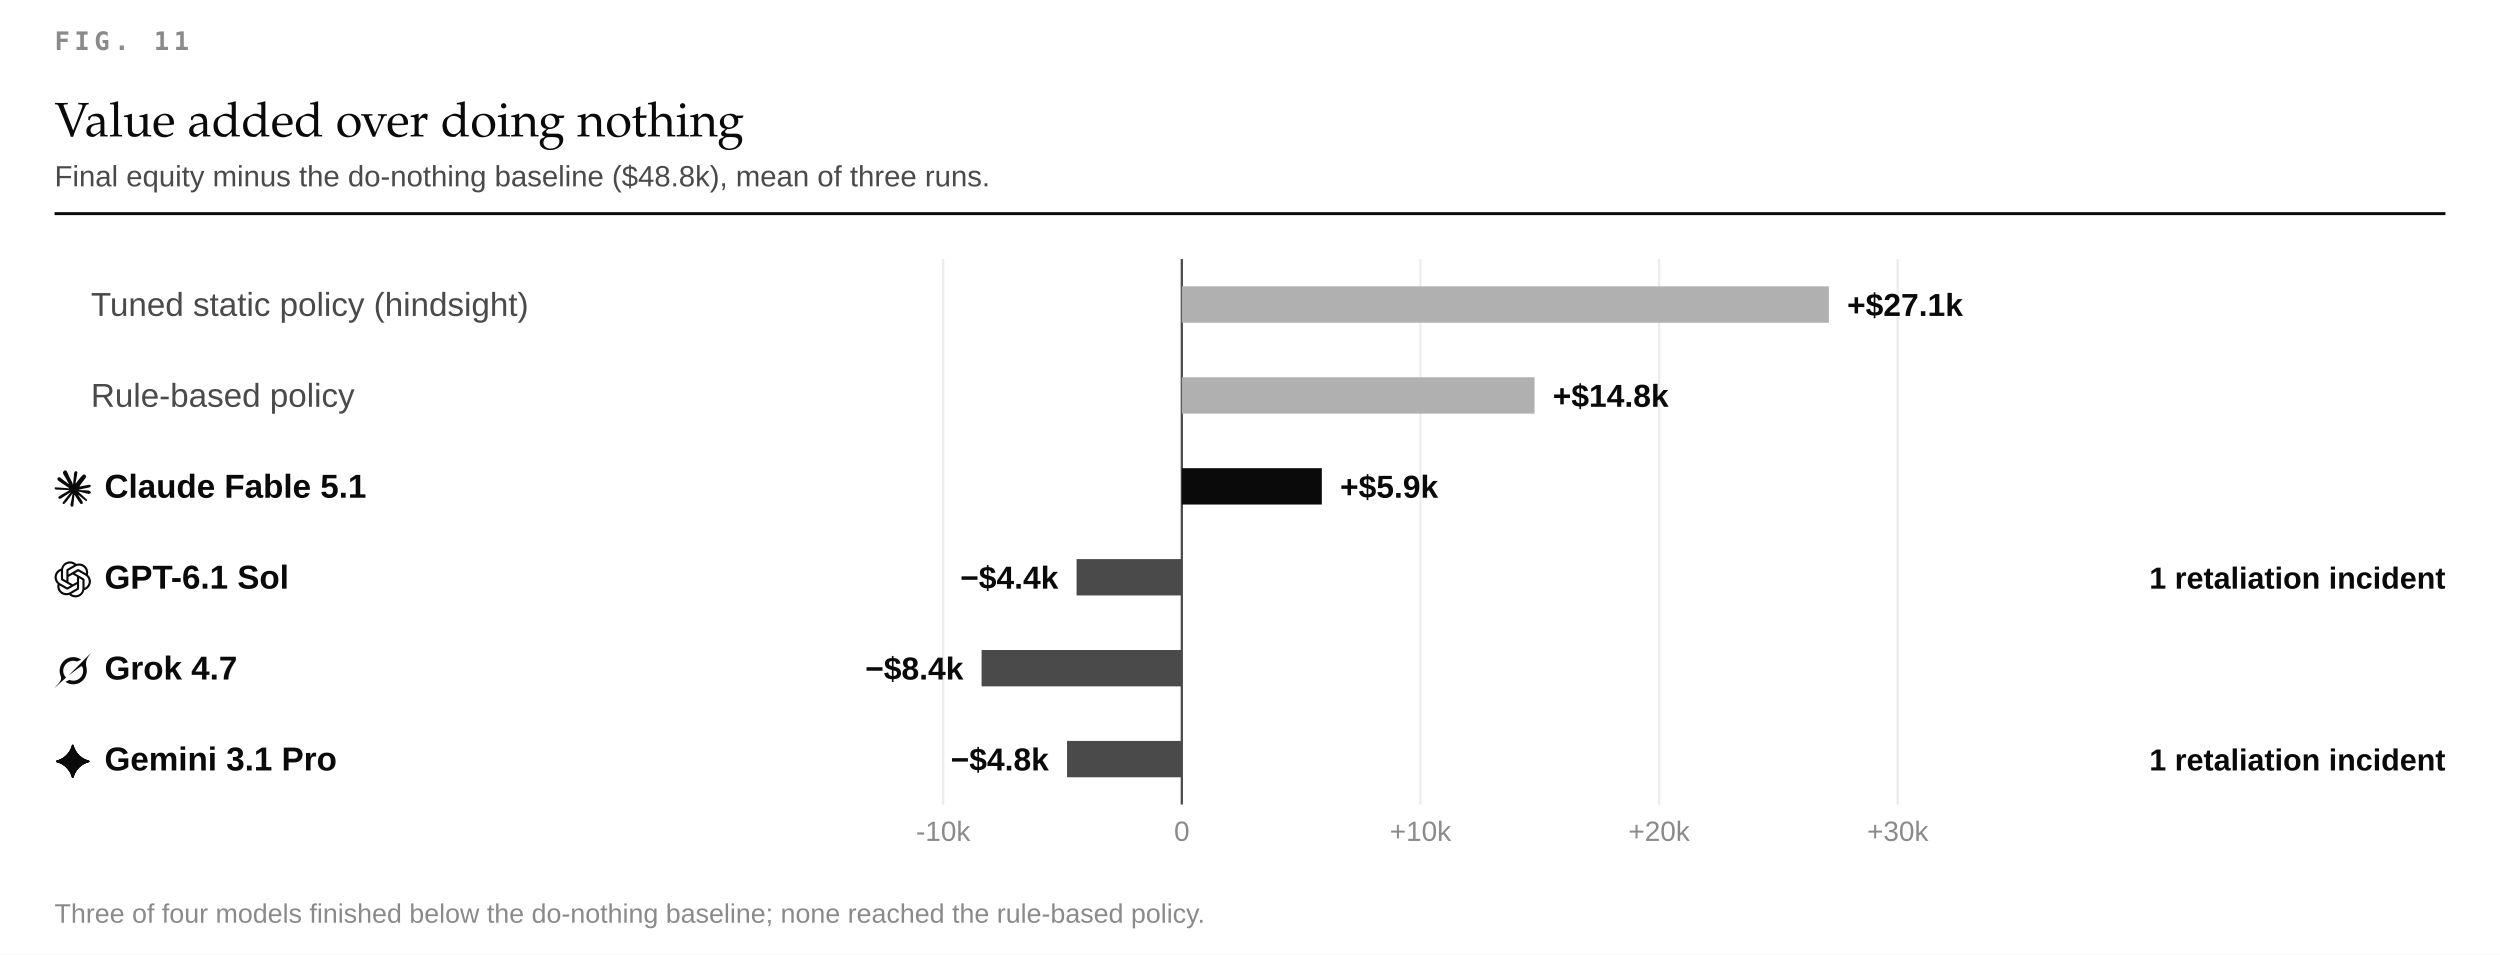
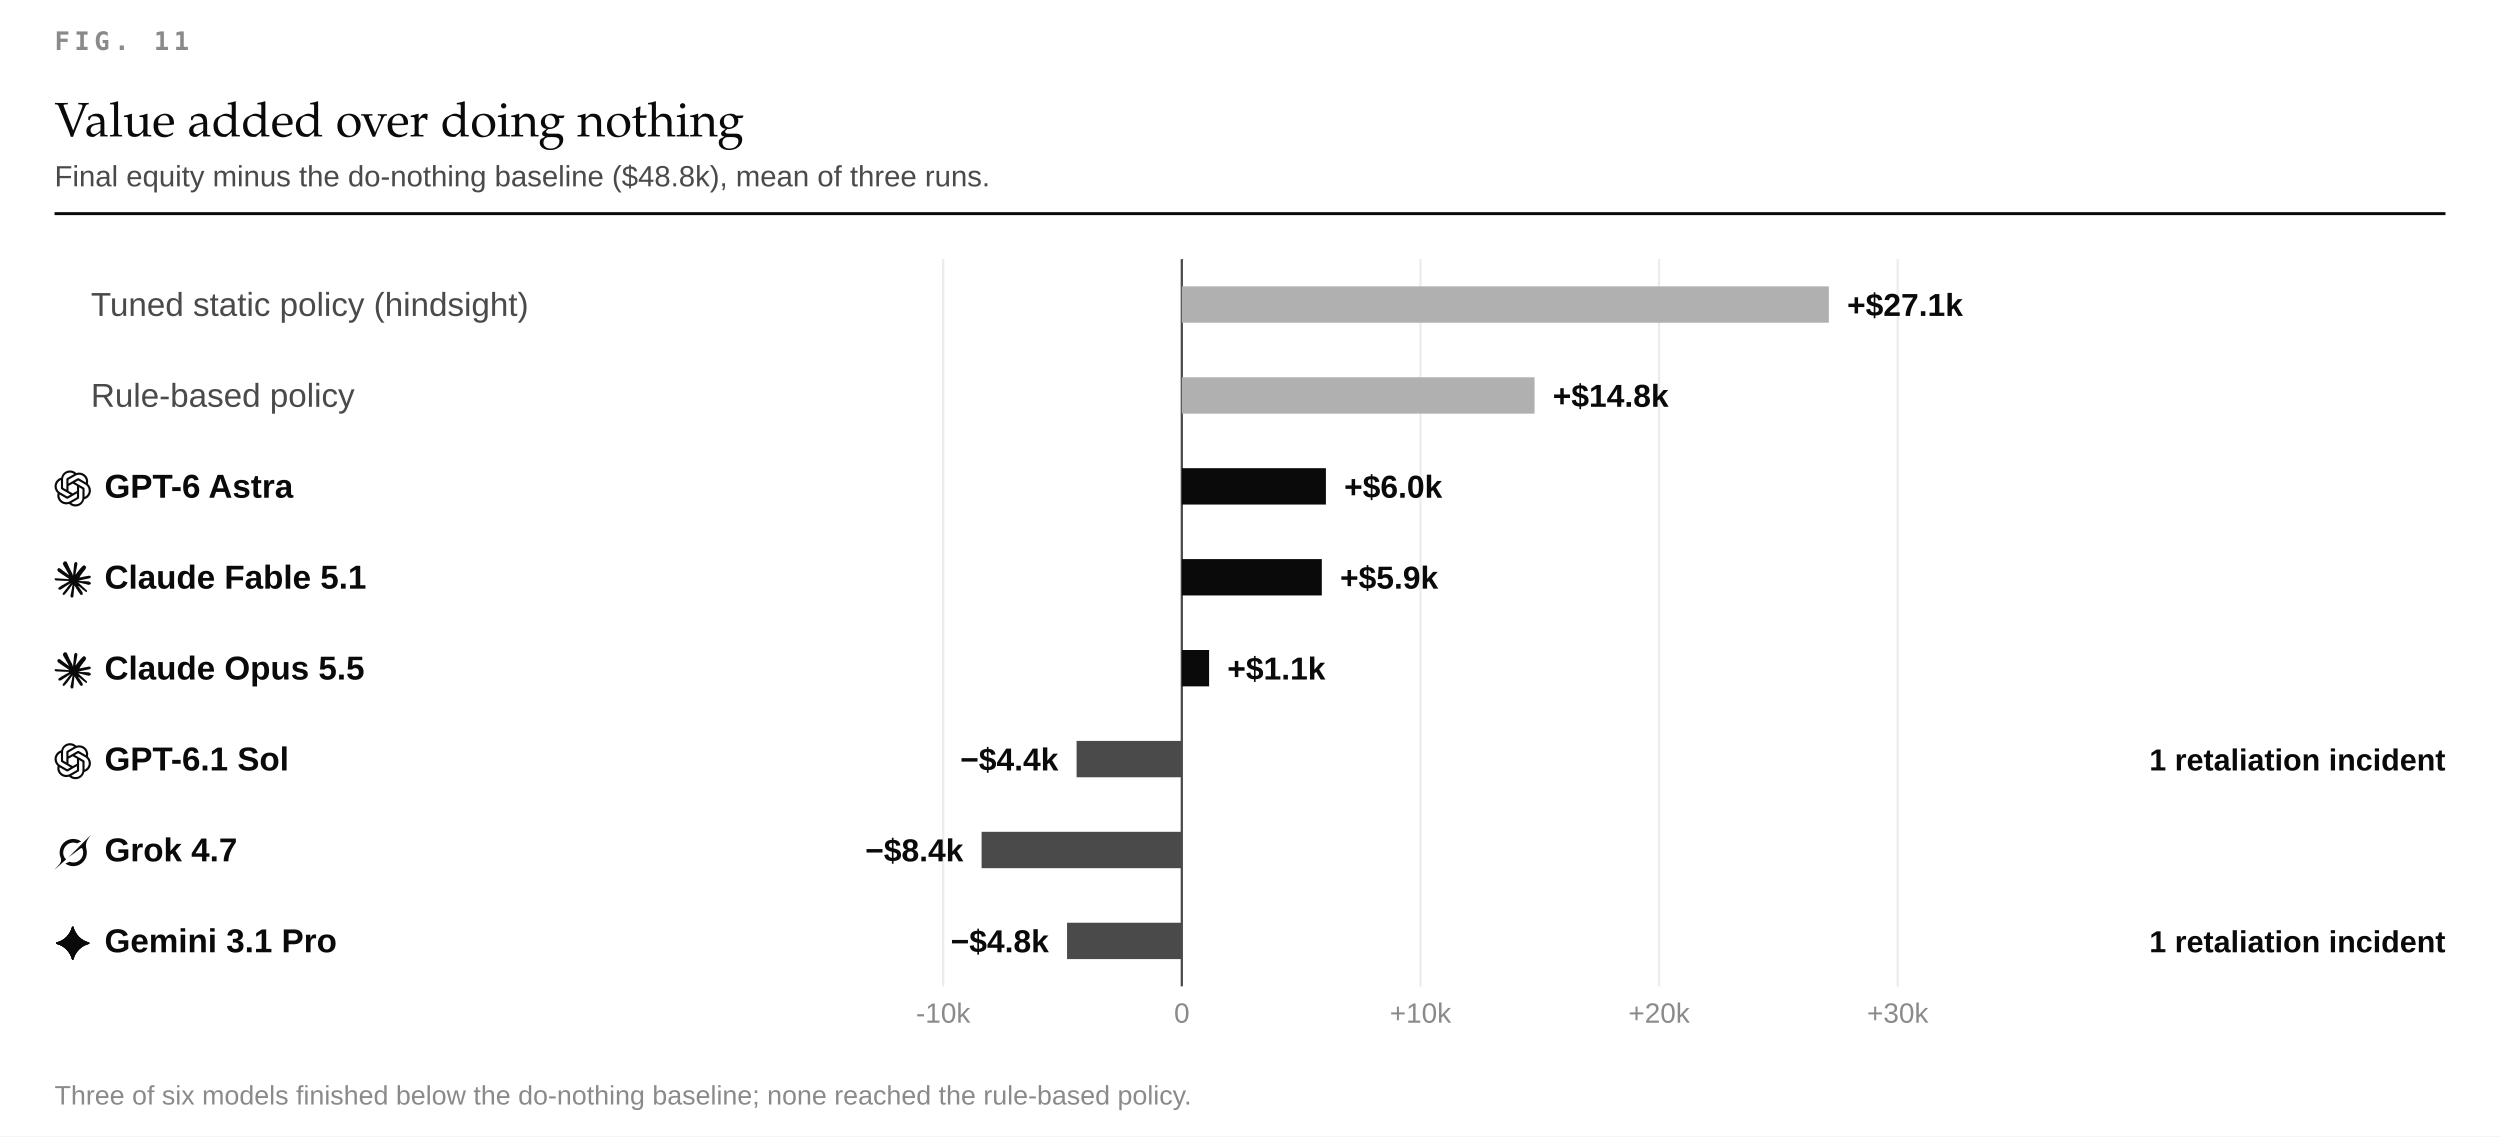
- <svg xmlns="http://www.w3.org/2000/svg" xmlns:xlink="http://www.w3.org/1999/xlink" width="1100" height="420" viewBox="0 0 1100 420" role="img" aria-label="Value added over doing nothing">
+ <svg xmlns="http://www.w3.org/2000/svg" xmlns:xlink="http://www.w3.org/1999/xlink" width="1100" height="500" viewBox="0 0 1100 500" role="img" aria-label="Value added over doing nothing">
  <defs>
    <symbol id="logo-claude" viewBox="0 0 24 24">
      <g fill="#0a0a0a" fill-rule="evenodd">
        <path d="M4.709 15.955l4.72-2.647.08-.23-.08-.128H9.2l-.79-.048-2.698-.073-2.339-.097-2.266-.122-.571-.121L0 11.784l.055-.352.48-.321.686.06 1.52.103 2.278.158 1.652.097 2.449.255h.389l.055-.157-.134-.098-.103-.097-2.358-1.596-2.552-1.688-1.336-.972-.724-.491-.364-.462-.158-1.008.656-.722.881.06.225.061.893.686 1.908 1.476 2.491 1.833.365.304.145-.103.019-.073-.164-.274-1.355-2.446-1.446-2.49-.644-1.032-.17-.619a2.97 2.97 0 01-.104-.729L6.283.134 6.696 0l.996.134.42.364.62 1.414 1.002 2.229 1.555 3.03.456.898.243.832.091.255h.158V9.01l.128-1.706.237-2.095.23-2.695.08-.76.376-.91.747-.492.584.28.48.685-.067.444-.286 1.851-.559 2.903-.364 1.942h.212l.243-.242.985-1.306 1.652-2.064.73-.82.85-.904.547-.431h1.033l.76 1.129-.34 1.166-1.064 1.347-.881 1.142-1.264 1.7-.79 1.36.073.11.188-.02 2.856-.606 1.543-.28 1.841-.315.833.388.091.395-.328.807-1.969.486-2.309.462-3.439.813-.042.03.049.061 1.549.146.662.036h1.622l3.02.225.79.522.474.638-.079.485-1.215.62-1.64-.389-3.829-.91-1.312-.329h-.182v.11l1.093 1.068 2.006 1.81 2.509 2.33.127.578-.322.455-.34-.049-2.205-1.657-.851-.747-1.926-1.62h-.128v.17l.444.649 2.345 3.521.122 1.08-.17.353-.608.213-.668-.122-1.374-1.925-1.415-2.167-1.143-1.943-.14.08-.674 7.254-.316.37-.729.28-.607-.461-.322-.747.322-1.476.389-1.924.315-1.53.286-1.9.17-.632-.012-.042-.14.018-1.434 1.967-2.18 2.945-1.726 1.845-.414.164-.717-.37.067-.662.401-.589 2.388-3.036 1.44-1.882.93-1.086-.006-.158h-.055L4.132 18.56l-1.13.146-.487-.456.061-.746.231-.243 1.908-1.312-.006.006z" fill-rule="nonzero" />
      </g>
    </symbol>
    <symbol id="logo-gpt" viewBox="0 0 24 24">
      <g fill="#0a0a0a" fill-rule="evenodd">
        <path d="M9.205 8.658v-2.26c0-.19.072-.333.238-.428l4.543-2.616c.619-.357 1.356-.523 2.117-.523 2.854 0 4.662 2.212 4.662 4.566 0 .167 0 .357-.024.547l-4.71-2.759a.797.797 0 00-.856 0l-5.97 3.473zm10.609 8.8V12.06c0-.333-.143-.57-.429-.737l-5.97-3.473 1.95-1.118a.433.433 0 01.476 0l4.543 2.617c1.309.76 2.189 2.378 2.189 3.948 0 1.808-1.07 3.473-2.76 4.163zM7.802 12.703l-1.95-1.142c-.167-.095-.239-.238-.239-.428V5.899c0-2.545 1.95-4.472 4.591-4.472 1 0 1.927.333 2.712.928L8.23 5.067c-.285.166-.428.404-.428.737v6.898zM12 15.128l-2.795-1.57v-3.33L12 8.658l2.795 1.57v3.33L12 15.128zm1.796 7.23c-1 0-1.927-.332-2.712-.927l4.686-2.712c.285-.166.428-.404.428-.737v-6.898l1.974 1.142c.167.095.238.238.238.428v5.233c0 2.545-1.974 4.472-4.614 4.472zm-5.637-5.303l-4.544-2.617c-1.308-.761-2.188-2.378-2.188-3.948A4.482 4.482 0 014.21 6.327v5.423c0 .333.143.571.428.738l5.947 3.449-1.95 1.118a.432.432 0 01-.476 0zm-.262 3.9c-2.688 0-4.662-2.021-4.662-4.519 0-.19.024-.38.047-.57l4.686 2.71c.286.167.571.167.856 0l5.97-3.448v2.26c0 .19-.07.333-.237.428l-4.543 2.616c-.619.357-1.356.523-2.117.523zm5.899 2.83a5.947 5.947 0 005.827-4.756C22.287 18.339 24 15.84 24 13.296c0-1.665-.713-3.282-1.998-4.448.119-.5.19-.999.19-1.498 0-3.401-2.759-5.947-5.946-5.947-.642 0-1.26.095-1.88.31A5.962 5.962 0 0010.205 0a5.947 5.947 0 00-5.827 4.757C1.713 5.447 0 7.945 0 10.49c0 1.666.713 3.283 1.998 4.448-.119.5-.19 1-.19 1.499 0 3.401 2.759 5.946 5.946 5.946.642 0 1.26-.095 1.88-.309a5.96 5.96 0 004.162 1.713z" />
      </g>
    </symbol>
    <symbol id="logo-gemini" viewBox="0 0 24 24">
      <g fill="#0a0a0a" fill-rule="evenodd">
        <path d="M20.616 10.835a14.147 14.147 0 01-4.45-3.001 14.111 14.111 0 01-3.678-6.452.503.503 0 00-.975 0 14.134 14.134 0 01-3.679 6.452 14.155 14.155 0 01-4.45 3.001c-.65.28-1.318.505-2.002.678a.502.502 0 000 .975c.684.172 1.35.397 2.002.677a14.147 14.147 0 014.45 3.001 14.112 14.112 0 013.679 6.453.502.502 0 00.975 0c.172-.685.397-1.351.677-2.003a14.145 14.145 0 013.001-4.45 14.113 14.113 0 016.453-3.678.503.503 0 000-.975 13.245 13.245 0 01-2.003-.678z" />
        <path d="M20.616 10.835a14.147 14.147 0 01-4.45-3.001 14.111 14.111 0 01-3.678-6.452.503.503 0 00-.975 0 14.134 14.134 0 01-3.679 6.452 14.155 14.155 0 01-4.45 3.001c-.65.28-1.318.505-2.002.678a.502.502 0 000 .975c.684.172 1.35.397 2.002.677a14.147 14.147 0 014.45 3.001 14.112 14.112 0 013.679 6.453.502.502 0 00.975 0c.172-.685.397-1.351.677-2.003a14.145 14.145 0 013.001-4.45 14.113 14.113 0 016.453-3.678.503.503 0 000-.975 13.245 13.245 0 01-2.003-.678z" />
        <path d="M20.616 10.835a14.147 14.147 0 01-4.45-3.001 14.111 14.111 0 01-3.678-6.452.503.503 0 00-.975 0 14.134 14.134 0 01-3.679 6.452 14.155 14.155 0 01-4.45 3.001c-.65.28-1.318.505-2.002.678a.502.502 0 000 .975c.684.172 1.35.397 2.002.677a14.147 14.147 0 014.45 3.001 14.112 14.112 0 013.679 6.453.502.502 0 00.975 0c.172-.685.397-1.351.677-2.003a14.145 14.145 0 013.001-4.45 14.113 14.113 0 016.453-3.678.503.503 0 000-.975 13.245 13.245 0 01-2.003-.678z" />
        <path d="M20.616 10.835a14.147 14.147 0 01-4.45-3.001 14.111 14.111 0 01-3.678-6.452.503.503 0 00-.975 0 14.134 14.134 0 01-3.679 6.452 14.155 14.155 0 01-4.45 3.001c-.65.28-1.318.505-2.002.678a.502.502 0 000 .975c.684.172 1.35.397 2.002.677a14.147 14.147 0 014.45 3.001 14.112 14.112 0 013.679 6.453.502.502 0 00.975 0c.172-.685.397-1.351.677-2.003a14.145 14.145 0 013.001-4.45 14.113 14.113 0 016.453-3.678.503.503 0 000-.975 13.245 13.245 0 01-2.003-.678z" />
      </g>
    </symbol>
    <symbol id="logo-grok" viewBox="0 0 24 24">
      <g fill="#0a0a0a" fill-rule="evenodd">
        <path d="M9.27 15.29l7.978-5.897c.391-.29.95-.177 1.137.272.98 2.369.542 5.215-1.41 7.169-1.951 1.954-4.667 2.382-7.149 1.406l-2.711 1.257c3.889 2.661 8.611 2.003 11.562-.953 2.341-2.344 3.066-5.539 2.388-8.42l.006.007c-.983-4.232.242-5.924 2.75-9.383.06-.082.12-.164.179-.248l-3.301 3.305v-.01L9.267 15.292M7.623 16.723c-2.792-2.67-2.31-6.801.071-9.184 1.761-1.763 4.647-2.483 7.166-1.425l2.705-1.25a7.808 7.808 0 00-1.829-1A8.975 8.975 0 005.984 5.83c-2.533 2.536-3.33 6.436-1.962 9.764 1.022 2.487-.653 4.246-2.34 6.022-.599.63-1.199 1.259-1.682 1.925l7.62-6.815" />
      </g>
    </symbol>
+     <symbol id="logo-opus" viewBox="0 0 24 24">
+       <g fill="#0a0a0a" fill-rule="evenodd">
+         <path d="M4.709 15.955l4.72-2.647.08-.23-.08-.128H9.2l-.79-.048-2.698-.073-2.339-.097-2.266-.122-.571-.121L0 11.784l.055-.352.48-.321.686.06 1.52.103 2.278.158 1.652.097 2.449.255h.389l.055-.157-.134-.098-.103-.097-2.358-1.596-2.552-1.688-1.336-.972-.724-.491-.364-.462-.158-1.008.656-.722.881.06.225.061.893.686 1.908 1.476 2.491 1.833.365.304.145-.103.019-.073-.164-.274-1.355-2.446-1.446-2.49-.644-1.032-.17-.619a2.97 2.97 0 01-.104-.729L6.283.134 6.696 0l.996.134.42.364.62 1.414 1.002 2.229 1.555 3.03.456.898.243.832.091.255h.158V9.01l.128-1.706.237-2.095.23-2.695.08-.76.376-.91.747-.492.584.28.48.685-.067.444-.286 1.851-.559 2.903-.364 1.942h.212l.243-.242.985-1.306 1.652-2.064.73-.82.85-.904.547-.431h1.033l.76 1.129-.34 1.166-1.064 1.347-.881 1.142-1.264 1.7-.79 1.36.073.11.188-.02 2.856-.606 1.543-.28 1.841-.315.833.388.091.395-.328.807-1.969.486-2.309.462-3.439.813-.042.03.049.061 1.549.146.662.036h1.622l3.02.225.79.522.474.638-.079.485-1.215.62-1.64-.389-3.829-.91-1.312-.329h-.182v.11l1.093 1.068 2.006 1.81 2.509 2.33.127.578-.322.455-.34-.049-2.205-1.657-.851-.747-1.926-1.62h-.128v.17l.444.649 2.345 3.521.122 1.08-.17.353-.608.213-.668-.122-1.374-1.925-1.415-2.167-1.143-1.943-.14.08-.674 7.254-.316.37-.729.28-.607-.461-.322-.747.322-1.476.389-1.924.315-1.53.286-1.9.17-.632-.012-.042-.14.018-1.434 1.967-2.18 2.945-1.726 1.845-.414.164-.717-.37.067-.662.401-.589 2.388-3.036 1.44-1.882.93-1.086-.006-.158h-.055L4.132 18.56l-1.13.146-.487-.456.061-.746.231-.243 1.908-1.312-.006.006z" fill-rule="nonzero" />
+       </g>
+     </symbol>
+     <symbol id="logo-astra" viewBox="0 0 24 24">
+       <g fill="#0a0a0a" fill-rule="evenodd">
+         <path d="M9.205 8.658v-2.26c0-.19.072-.333.238-.428l4.543-2.616c.619-.357 1.356-.523 2.117-.523 2.854 0 4.662 2.212 4.662 4.566 0 .167 0 .357-.024.547l-4.71-2.759a.797.797 0 00-.856 0l-5.97 3.473zm10.609 8.8V12.06c0-.333-.143-.57-.429-.737l-5.97-3.473 1.95-1.118a.433.433 0 01.476 0l4.543 2.617c1.309.76 2.189 2.378 2.189 3.948 0 1.808-1.07 3.473-2.76 4.163zM7.802 12.703l-1.95-1.142c-.167-.095-.239-.238-.239-.428V5.899c0-2.545 1.95-4.472 4.591-4.472 1 0 1.927.333 2.712.928L8.23 5.067c-.285.166-.428.404-.428.737v6.898zM12 15.128l-2.795-1.57v-3.33L12 8.658l2.795 1.57v3.33L12 15.128zm1.796 7.23c-1 0-1.927-.332-2.712-.927l4.686-2.712c.285-.166.428-.404.428-.737v-6.898l1.974 1.142c.167.095.238.238.238.428v5.233c0 2.545-1.974 4.472-4.614 4.472zm-5.637-5.303l-4.544-2.617c-1.308-.761-2.188-2.378-2.188-3.948A4.482 4.482 0 014.21 6.327v5.423c0 .333.143.571.428.738l5.947 3.449-1.95 1.118a.432.432 0 01-.476 0zm-.262 3.9c-2.688 0-4.662-2.021-4.662-4.519 0-.19.024-.38.047-.57l4.686 2.71c.286.167.571.167.856 0l5.97-3.448v2.26c0 .19-.07.333-.237.428l-4.543 2.616c-.619.357-1.356.523-2.117.523zm5.899 2.83a5.947 5.947 0 005.827-4.756C22.287 18.339 24 15.84 24 13.296c0-1.665-.713-3.282-1.998-4.448.119-.5.19-.999.19-1.498 0-3.401-2.759-5.947-5.946-5.947-.642 0-1.26.095-1.88.31A5.962 5.962 0 0010.205 0a5.947 5.947 0 00-5.827 4.757C1.713 5.447 0 7.945 0 10.49c0 1.666.713 3.283 1.998 4.448-.119.5-.19 1-.19 1.499 0 3.401 2.759 5.946 5.946 5.946.642 0 1.26-.095 1.88-.309a5.96 5.96 0 004.162 1.713z" />
+       </g>
+     </symbol>
  </defs>
-   <rect width="1100" height="420" fill="#ffffff" />
+   <rect width="1100" height="500" fill="#ffffff" />
  <text x="24.0" y="22.0" font-family="ui-monospace,SFMono-Regular,Menlo,Consolas,monospace" font-size="11.2" font-weight="600" fill="#8a8a8a" text-anchor="start" letter-spacing="2">FIG. 11</text>
  <g transform="translate(0,26)">
    <text x="24.0" y="34.0" font-family="'Source Serif 4','Source Serif Pro',Charter,'Iowan Old Style','Palatino Linotype',Georgia,serif" font-size="21.3" font-weight="500" fill="#0a0a0a" text-anchor="start">Value added over doing nothing</text>
    <text x="24.0" y="56.0" font-family="'Segoe UI',Aptos,-apple-system,BlinkMacSystemFont,'Helvetica Neue',Arial,sans-serif" font-size="12.9" font-weight="400" fill="#4a4a4a" text-anchor="start">Final equity minus the do-nothing baseline ($48.8k), mean of three runs.</text>
    <line x1="24.0" x2="1076.0" y1="68.0" y2="68.0" stroke="#0a0a0a" stroke-width="1.3" />
-     <line x1="415.0" x2="415.0" y1="88.0" y2="328.0" stroke="#ececec" stroke-width="1" />
-     <text x="415.0" y="344.0" font-family="'Segoe UI',Aptos,-apple-system,BlinkMacSystemFont,'Helvetica Neue',Arial,sans-serif" font-size="12.3" font-weight="400" fill="#8a8a8a" text-anchor="middle">-10k</text>
-     <line x1="625.0" x2="625.0" y1="88.0" y2="328.0" stroke="#ececec" stroke-width="1" />
-     <text x="625.0" y="344.0" font-family="'Segoe UI',Aptos,-apple-system,BlinkMacSystemFont,'Helvetica Neue',Arial,sans-serif" font-size="12.3" font-weight="400" fill="#8a8a8a" text-anchor="middle">+10k</text>
-     <line x1="730.0" x2="730.0" y1="88.0" y2="328.0" stroke="#ececec" stroke-width="1" />
-     <text x="730.0" y="344.0" font-family="'Segoe UI',Aptos,-apple-system,BlinkMacSystemFont,'Helvetica Neue',Arial,sans-serif" font-size="12.3" font-weight="400" fill="#8a8a8a" text-anchor="middle">+20k</text>
-     <line x1="835.0" x2="835.0" y1="88.0" y2="328.0" stroke="#ececec" stroke-width="1" />
-     <text x="835.0" y="344.0" font-family="'Segoe UI',Aptos,-apple-system,BlinkMacSystemFont,'Helvetica Neue',Arial,sans-serif" font-size="12.3" font-weight="400" fill="#8a8a8a" text-anchor="middle">+30k</text>
-     <line x1="520.0" x2="520.0" y1="88.0" y2="328.0" stroke="#4a4a4a" stroke-width="1" />
-     <text x="520.0" y="344.0" font-family="'Segoe UI',Aptos,-apple-system,BlinkMacSystemFont,'Helvetica Neue',Arial,sans-serif" font-size="12.3" font-weight="400" fill="#8a8a8a" text-anchor="middle">0</text>
+     <line x1="415.0" x2="415.0" y1="88.0" y2="408.0" stroke="#ececec" stroke-width="1" />
+     <text x="415.0" y="424.0" font-family="'Segoe UI',Aptos,-apple-system,BlinkMacSystemFont,'Helvetica Neue',Arial,sans-serif" font-size="12.3" font-weight="400" fill="#8a8a8a" text-anchor="middle">-10k</text>
+     <line x1="625.0" x2="625.0" y1="88.0" y2="408.0" stroke="#ececec" stroke-width="1" />
+     <text x="625.0" y="424.0" font-family="'Segoe UI',Aptos,-apple-system,BlinkMacSystemFont,'Helvetica Neue',Arial,sans-serif" font-size="12.3" font-weight="400" fill="#8a8a8a" text-anchor="middle">+10k</text>
+     <line x1="730.0" x2="730.0" y1="88.0" y2="408.0" stroke="#ececec" stroke-width="1" />
+     <text x="730.0" y="424.0" font-family="'Segoe UI',Aptos,-apple-system,BlinkMacSystemFont,'Helvetica Neue',Arial,sans-serif" font-size="12.3" font-weight="400" fill="#8a8a8a" text-anchor="middle">+20k</text>
+     <line x1="835.0" x2="835.0" y1="88.0" y2="408.0" stroke="#ececec" stroke-width="1" />
+     <text x="835.0" y="424.0" font-family="'Segoe UI',Aptos,-apple-system,BlinkMacSystemFont,'Helvetica Neue',Arial,sans-serif" font-size="12.3" font-weight="400" fill="#8a8a8a" text-anchor="middle">+30k</text>
+     <line x1="520.0" x2="520.0" y1="88.0" y2="408.0" stroke="#4a4a4a" stroke-width="1" />
+     <text x="520.0" y="424.0" font-family="'Segoe UI',Aptos,-apple-system,BlinkMacSystemFont,'Helvetica Neue',Arial,sans-serif" font-size="12.3" font-weight="400" fill="#8a8a8a" text-anchor="middle">0</text>
    <rect x="520.0" y="100" width="284.7" height="16" fill="#b0b0b0" />
    <text x="40.0" y="113.0" font-family="'Segoe UI',Aptos,-apple-system,BlinkMacSystemFont,'Helvetica Neue',Arial,sans-serif" font-size="14.6" font-weight="400" fill="#4a4a4a" text-anchor="start">Tuned static policy (hindsight)</text>
    <text x="812.7" y="113.0" font-family="'Segoe UI',Aptos,-apple-system,BlinkMacSystemFont,'Helvetica Neue',Arial,sans-serif" font-size="14.0" font-weight="600" fill="#0a0a0a" text-anchor="start">+$27.1k</text>
    <rect x="520.0" y="140" width="155.2" height="16" fill="#b0b0b0" />
    <text x="40.0" y="153.0" font-family="'Segoe UI',Aptos,-apple-system,BlinkMacSystemFont,'Helvetica Neue',Arial,sans-serif" font-size="14.6" font-weight="400" fill="#4a4a4a" text-anchor="start">Rule-based policy</text>
    <text x="683.2" y="153.0" font-family="'Segoe UI',Aptos,-apple-system,BlinkMacSystemFont,'Helvetica Neue',Arial,sans-serif" font-size="14.0" font-weight="600" fill="#0a0a0a" text-anchor="start">+$14.8k</text>
-     <rect x="520.0" y="180" width="61.6" height="16" fill="#0a0a0a" />
-     <use href="#logo-claude" xlink:href="#logo-claude" x="24.0" y="181.0" width="16" height="16" />
-     <text x="46.0" y="193.0" font-family="'Segoe UI',Aptos,-apple-system,BlinkMacSystemFont,'Helvetica Neue',Arial,sans-serif" font-size="14.6" font-weight="600" fill="#0a0a0a" text-anchor="start">Claude Fable 5.1</text>
-     <text x="589.6" y="193.0" font-family="'Segoe UI',Aptos,-apple-system,BlinkMacSystemFont,'Helvetica Neue',Arial,sans-serif" font-size="14.0" font-weight="600" fill="#0a0a0a" text-anchor="start">+$5.9k</text>
-     <rect x="473.7" y="220" width="46.3" height="16" fill="#4a4a4a" />
-     <use href="#logo-gpt" xlink:href="#logo-gpt" x="24.0" y="221.0" width="16" height="16" />
-     <text x="46.0" y="233.0" font-family="'Segoe UI',Aptos,-apple-system,BlinkMacSystemFont,'Helvetica Neue',Arial,sans-serif" font-size="14.6" font-weight="600" fill="#0a0a0a" text-anchor="start">GPT-6.1 Sol</text>
-     <text x="465.7" y="233.0" font-family="'Segoe UI',Aptos,-apple-system,BlinkMacSystemFont,'Helvetica Neue',Arial,sans-serif" font-size="14.0" font-weight="600" fill="#0a0a0a" text-anchor="end">−$4.4k</text>
-     <text x="1076.0" y="233.0" font-family="'Segoe UI',Aptos,-apple-system,BlinkMacSystemFont,'Helvetica Neue',Arial,sans-serif" font-size="13.4" font-weight="600" fill="#0a0a0a" text-anchor="end">1 retaliation incident</text>
-     <rect x="431.9" y="260" width="88.1" height="16" fill="#4a4a4a" />
-     <use href="#logo-grok" xlink:href="#logo-grok" x="24.0" y="261.0" width="16" height="16" />
-     <text x="46.0" y="273.0" font-family="'Segoe UI',Aptos,-apple-system,BlinkMacSystemFont,'Helvetica Neue',Arial,sans-serif" font-size="14.6" font-weight="600" fill="#0a0a0a" text-anchor="start">Grok 4.7</text>
-     <text x="423.9" y="273.0" font-family="'Segoe UI',Aptos,-apple-system,BlinkMacSystemFont,'Helvetica Neue',Arial,sans-serif" font-size="14.0" font-weight="600" fill="#0a0a0a" text-anchor="end">−$8.4k</text>
-     <rect x="469.5" y="300" width="50.5" height="16" fill="#4a4a4a" />
-     <use href="#logo-gemini" xlink:href="#logo-gemini" x="24.0" y="301.0" width="16" height="16" />
-     <text x="46.0" y="313.0" font-family="'Segoe UI',Aptos,-apple-system,BlinkMacSystemFont,'Helvetica Neue',Arial,sans-serif" font-size="14.6" font-weight="600" fill="#0a0a0a" text-anchor="start">Gemini 3.1 Pro</text>
-     <text x="461.5" y="313.0" font-family="'Segoe UI',Aptos,-apple-system,BlinkMacSystemFont,'Helvetica Neue',Arial,sans-serif" font-size="14.0" font-weight="600" fill="#0a0a0a" text-anchor="end">−$4.8k</text>
+     <rect x="520.0" y="180" width="63.4" height="16" fill="#0a0a0a" />
+     <use href="#logo-astra" xlink:href="#logo-astra" x="24.0" y="181.0" width="16" height="16" />
+     <text x="46.0" y="193.0" font-family="'Segoe UI',Aptos,-apple-system,BlinkMacSystemFont,'Helvetica Neue',Arial,sans-serif" font-size="14.6" font-weight="600" fill="#0a0a0a" text-anchor="start">GPT-6 Astra</text>
+     <text x="591.4" y="193.0" font-family="'Segoe UI',Aptos,-apple-system,BlinkMacSystemFont,'Helvetica Neue',Arial,sans-serif" font-size="14.0" font-weight="600" fill="#0a0a0a" text-anchor="start">+$6.0k</text>
+     <rect x="520.0" y="220" width="61.6" height="16" fill="#0a0a0a" />
+     <use href="#logo-claude" xlink:href="#logo-claude" x="24.0" y="221.0" width="16" height="16" />
+     <text x="46.0" y="233.0" font-family="'Segoe UI',Aptos,-apple-system,BlinkMacSystemFont,'Helvetica Neue',Arial,sans-serif" font-size="14.6" font-weight="600" fill="#0a0a0a" text-anchor="start">Claude Fable 5.1</text>
+     <text x="589.6" y="233.0" font-family="'Segoe UI',Aptos,-apple-system,BlinkMacSystemFont,'Helvetica Neue',Arial,sans-serif" font-size="14.0" font-weight="600" fill="#0a0a0a" text-anchor="start">+$5.9k</text>
+     <rect x="520.0" y="260" width="12.0" height="16" fill="#0a0a0a" />
+     <use href="#logo-opus" xlink:href="#logo-opus" x="24.0" y="261.0" width="16" height="16" />
+     <text x="46.0" y="273.0" font-family="'Segoe UI',Aptos,-apple-system,BlinkMacSystemFont,'Helvetica Neue',Arial,sans-serif" font-size="14.6" font-weight="600" fill="#0a0a0a" text-anchor="start">Claude Opus 5.5</text>
+     <text x="540.0" y="273.0" font-family="'Segoe UI',Aptos,-apple-system,BlinkMacSystemFont,'Helvetica Neue',Arial,sans-serif" font-size="14.0" font-weight="600" fill="#0a0a0a" text-anchor="start">+$1.1k</text>
+     <rect x="473.7" y="300" width="46.3" height="16" fill="#4a4a4a" />
+     <use href="#logo-gpt" xlink:href="#logo-gpt" x="24.0" y="301.0" width="16" height="16" />
+     <text x="46.0" y="313.0" font-family="'Segoe UI',Aptos,-apple-system,BlinkMacSystemFont,'Helvetica Neue',Arial,sans-serif" font-size="14.6" font-weight="600" fill="#0a0a0a" text-anchor="start">GPT-6.1 Sol</text>
+     <text x="465.7" y="313.0" font-family="'Segoe UI',Aptos,-apple-system,BlinkMacSystemFont,'Helvetica Neue',Arial,sans-serif" font-size="14.0" font-weight="600" fill="#0a0a0a" text-anchor="end">−$4.4k</text>
    <text x="1076.0" y="313.0" font-family="'Segoe UI',Aptos,-apple-system,BlinkMacSystemFont,'Helvetica Neue',Arial,sans-serif" font-size="13.4" font-weight="600" fill="#0a0a0a" text-anchor="end">1 retaliation incident</text>
-     <text x="24.0" y="380.0" font-family="'Segoe UI',Aptos,-apple-system,BlinkMacSystemFont,'Helvetica Neue',Arial,sans-serif" font-size="11.8" font-weight="400" fill="#8a8a8a" text-anchor="start">Three of four models finished below the do-nothing baseline; none reached the rule-based policy.</text>
+     <rect x="431.9" y="340" width="88.1" height="16" fill="#4a4a4a" />
+     <use href="#logo-grok" xlink:href="#logo-grok" x="24.0" y="341.0" width="16" height="16" />
+     <text x="46.0" y="353.0" font-family="'Segoe UI',Aptos,-apple-system,BlinkMacSystemFont,'Helvetica Neue',Arial,sans-serif" font-size="14.6" font-weight="600" fill="#0a0a0a" text-anchor="start">Grok 4.7</text>
+     <text x="423.9" y="353.0" font-family="'Segoe UI',Aptos,-apple-system,BlinkMacSystemFont,'Helvetica Neue',Arial,sans-serif" font-size="14.0" font-weight="600" fill="#0a0a0a" text-anchor="end">−$8.4k</text>
+     <rect x="469.5" y="380" width="50.5" height="16" fill="#4a4a4a" />
+     <use href="#logo-gemini" xlink:href="#logo-gemini" x="24.0" y="381.0" width="16" height="16" />
+     <text x="46.0" y="393.0" font-family="'Segoe UI',Aptos,-apple-system,BlinkMacSystemFont,'Helvetica Neue',Arial,sans-serif" font-size="14.6" font-weight="600" fill="#0a0a0a" text-anchor="start">Gemini 3.1 Pro</text>
+     <text x="461.5" y="393.0" font-family="'Segoe UI',Aptos,-apple-system,BlinkMacSystemFont,'Helvetica Neue',Arial,sans-serif" font-size="14.0" font-weight="600" fill="#0a0a0a" text-anchor="end">−$4.8k</text>
+     <text x="1076.0" y="393.0" font-family="'Segoe UI',Aptos,-apple-system,BlinkMacSystemFont,'Helvetica Neue',Arial,sans-serif" font-size="13.4" font-weight="600" fill="#0a0a0a" text-anchor="end">1 retaliation incident</text>
+     <text x="24.0" y="460.0" font-family="'Segoe UI',Aptos,-apple-system,BlinkMacSystemFont,'Helvetica Neue',Arial,sans-serif" font-size="11.8" font-weight="400" fill="#8a8a8a" text-anchor="start">Three of six models finished below the do-nothing baseline; none reached the rule-based policy.</text>
  </g>
</svg>
